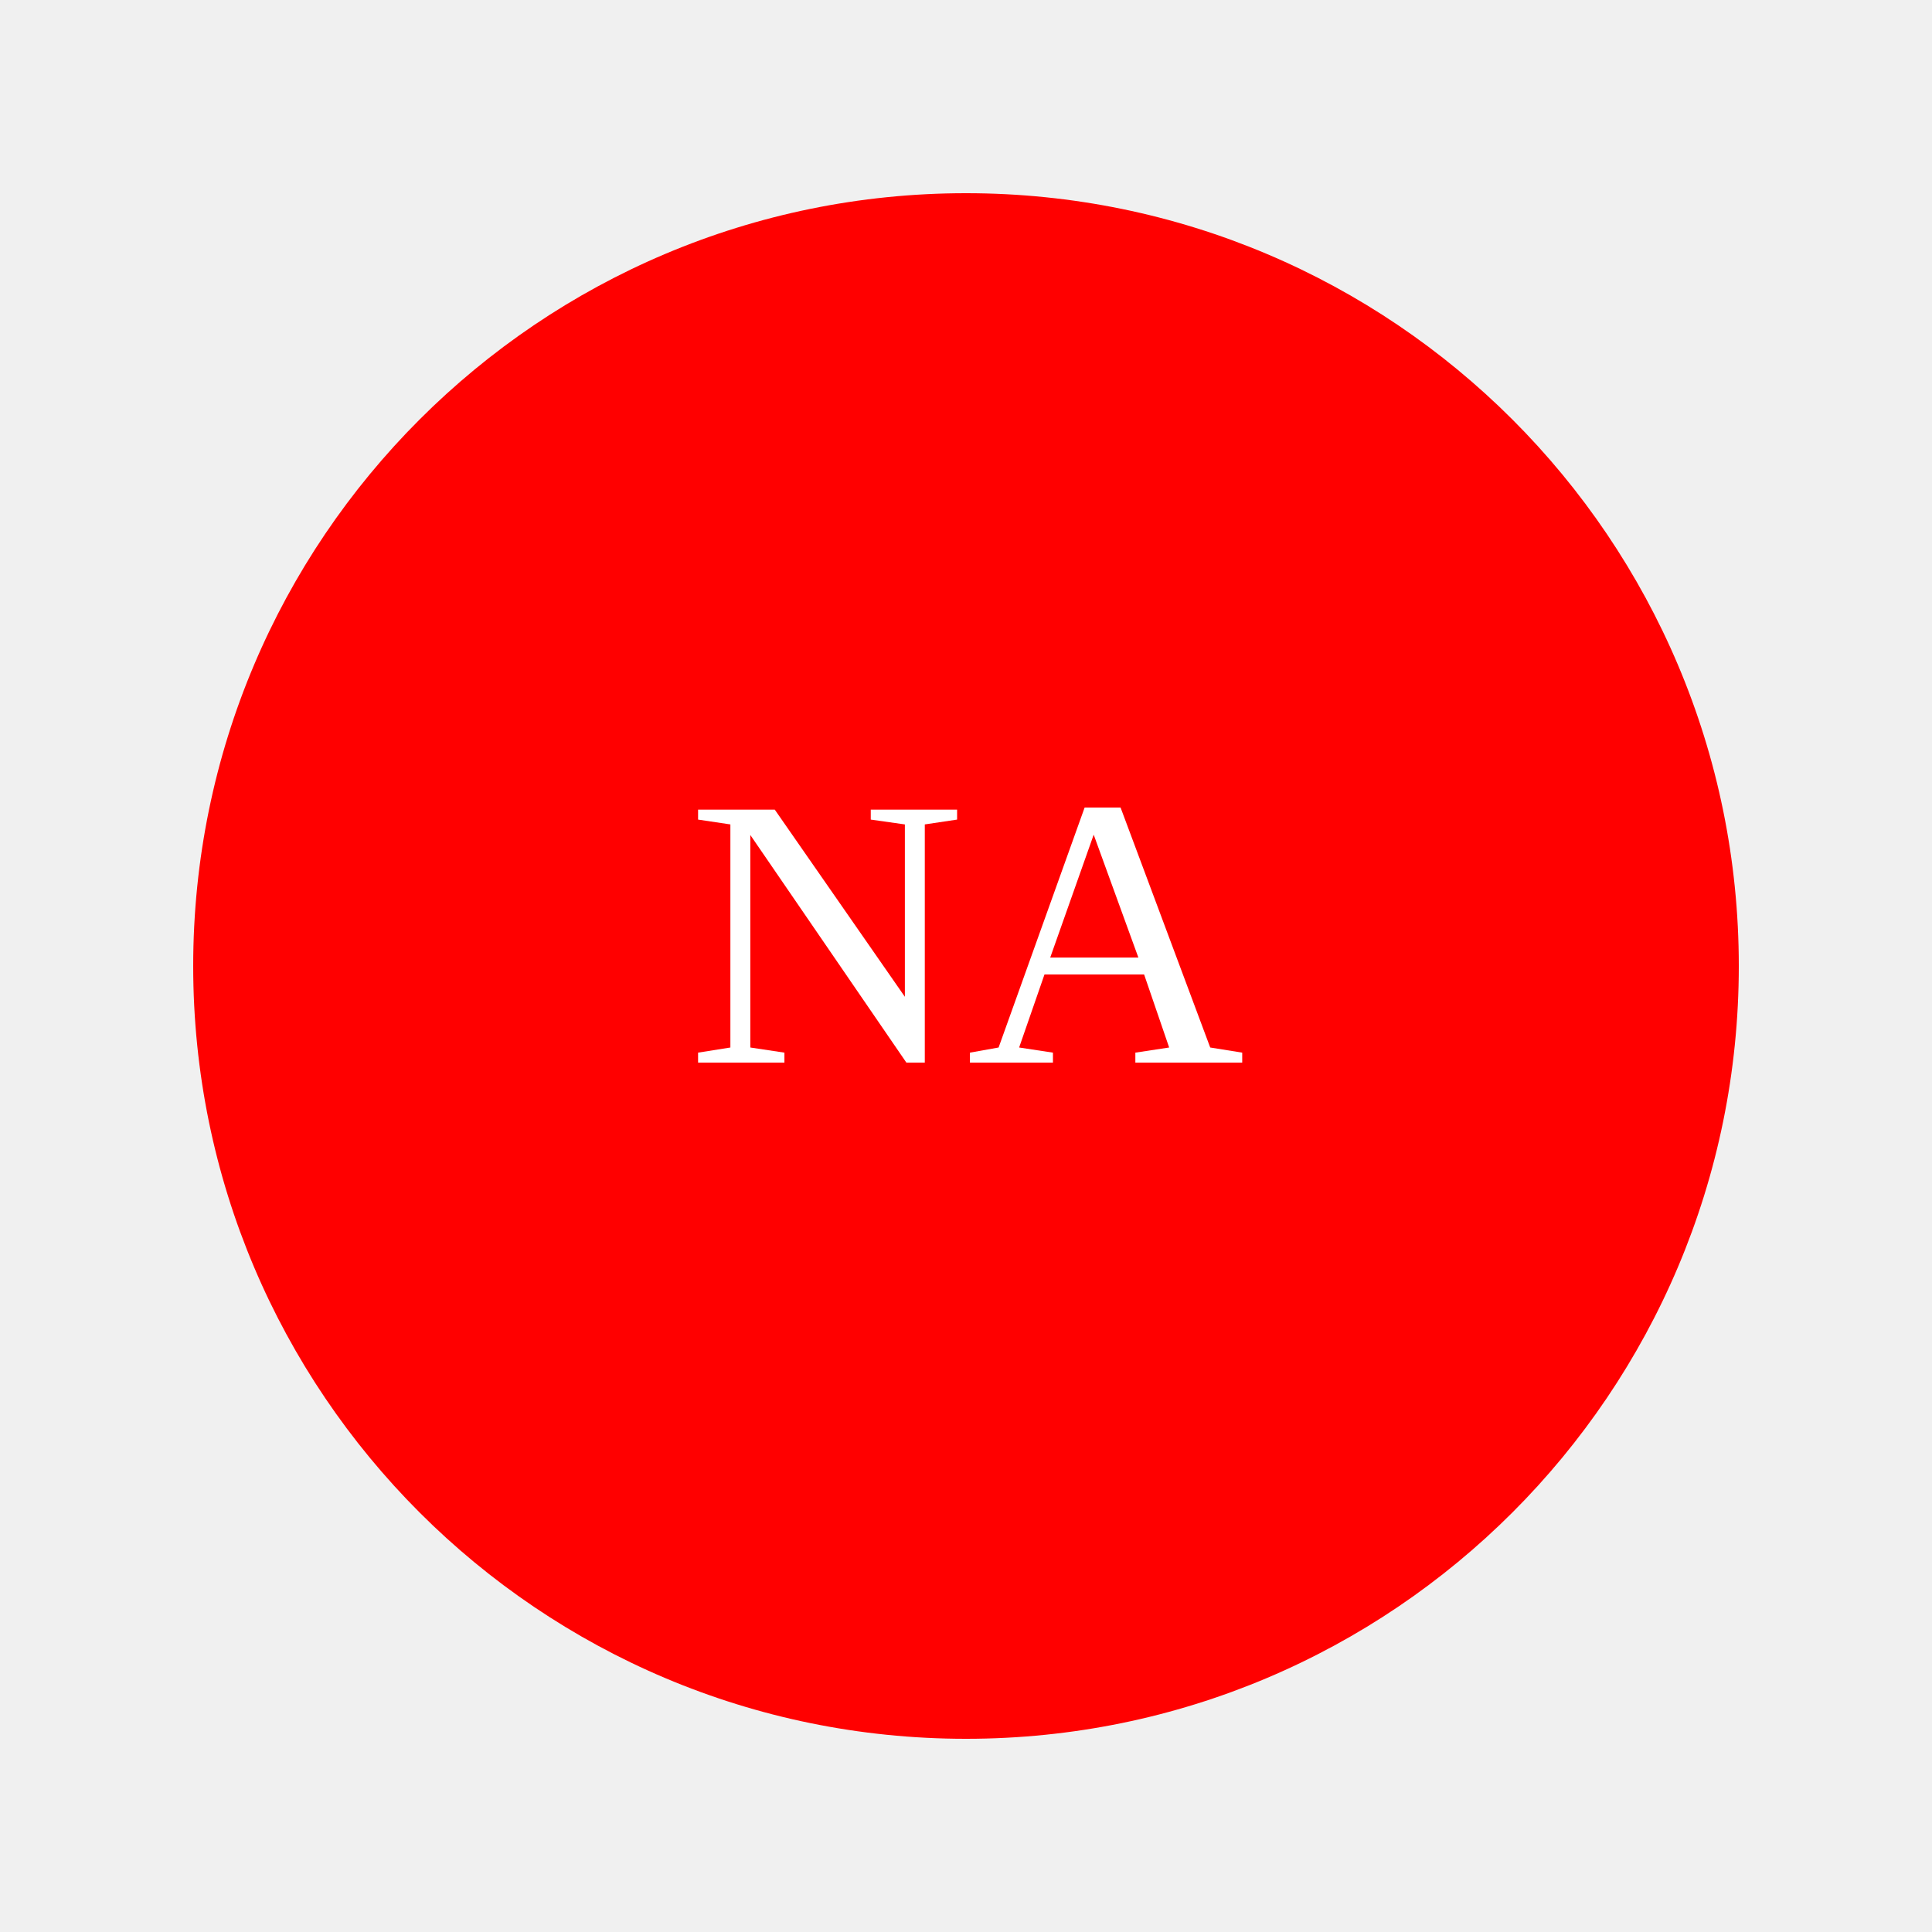
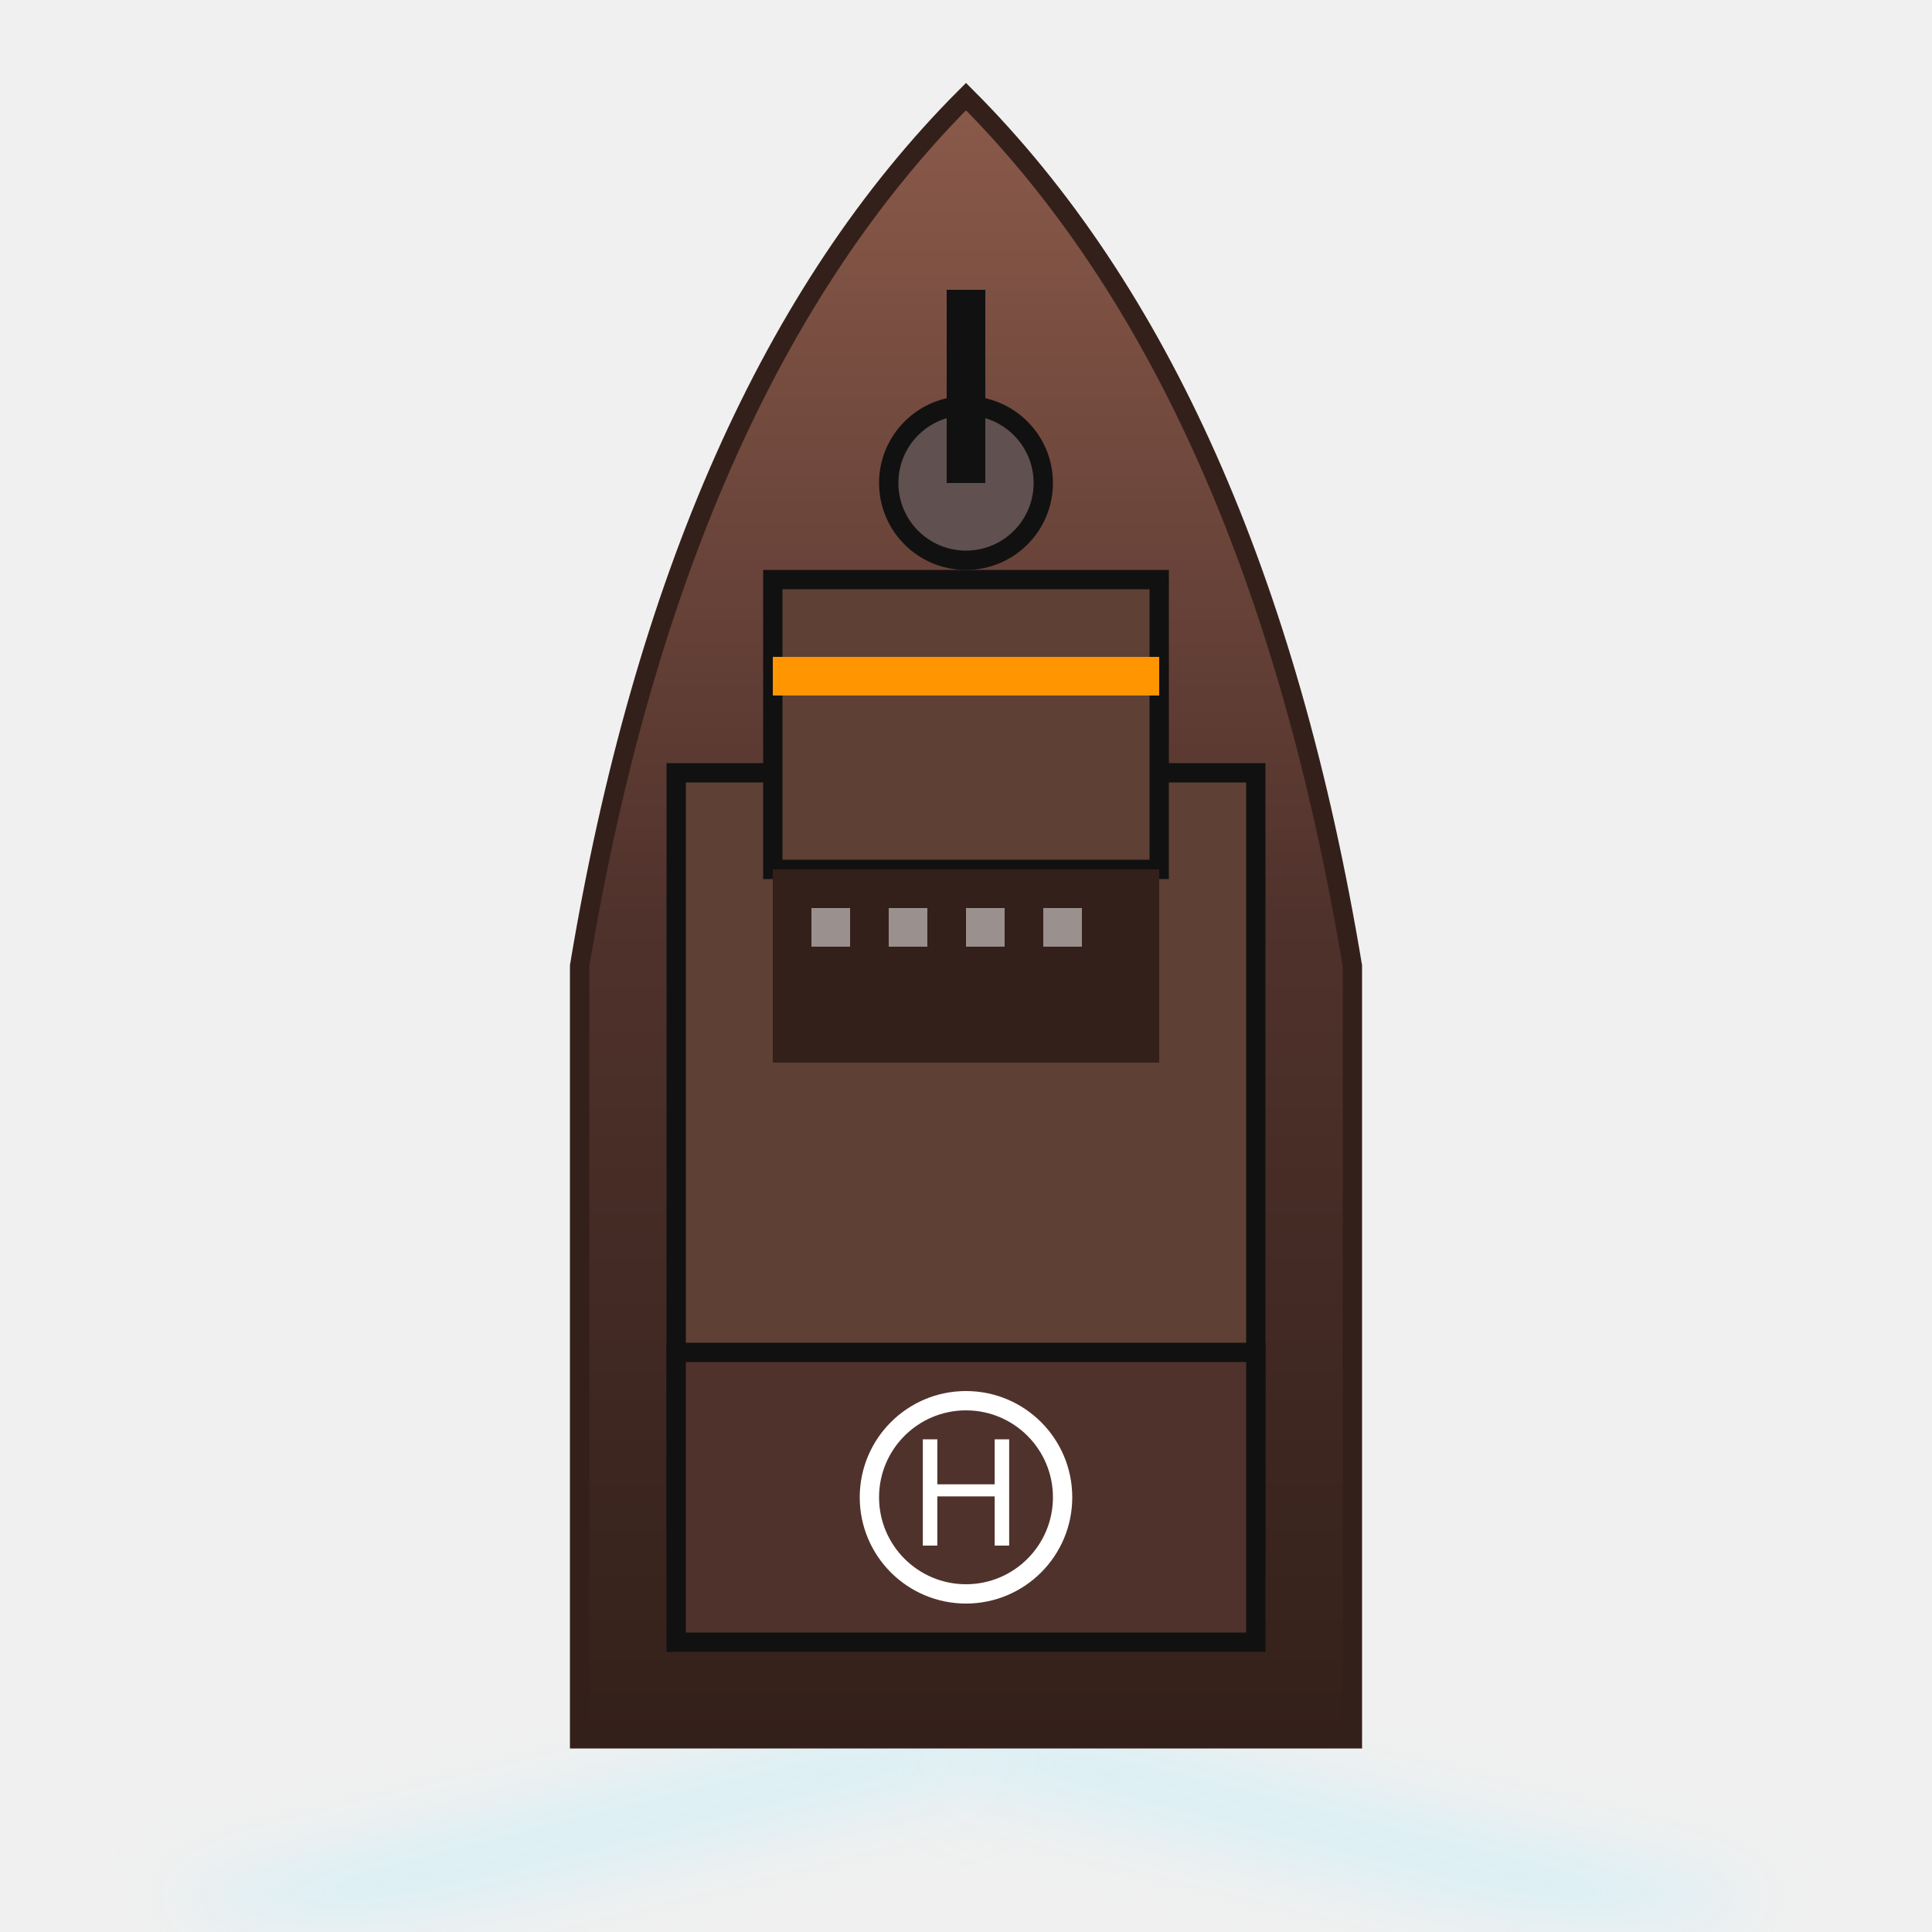
- <svg xmlns="http://www.w3.org/2000/svg" width="100" height="100">
-   <circle cx="50" cy="50" r="40" fill="red" />
-   <text x="50" y="55" font-size="20" text-anchor="middle" fill="white">NA</text>
+ <svg xmlns="http://www.w3.org/2000/svg" viewBox="0 0 100 100">
+   <defs>
+     <linearGradient id="hullRed" x1="0%" y1="0%" x2="0%" y2="100%">
+       <stop offset="0%" stop-color="#8a5a4a" />
+       <stop offset="50%" stop-color="#50322c" />
+       <stop offset="100%" stop-color="#34201a" />
+     </linearGradient>
+     <filter id="wake">
+       <feGaussianBlur stdDeviation="2" />
+     </filter>
+   </defs>
+   <g>
+     <path d="M50 90 L10 100" stroke="#aeeeff" stroke-width="3" opacity="0.5" filter="url(#wake)" />
+     <path d="M50 90 L90 100" stroke="#aeeeff" stroke-width="3" opacity="0.5" filter="url(#wake)" />
+     <path d="M50 5 Q65 20, 70 50 L70 90 L30 90 L30 50 Q35 20, 50 5 Z" fill="url(#hullRed)" stroke="#34201a" />
+     <rect x="35" y="40" width="30" height="40" fill="#5e4034" stroke="#111" />
+     <rect x="40" y="30" width="20" height="15" fill="#5e4034" stroke="#111" />
+     <rect x="35" y="70" width="30" height="15" fill="#50322c" stroke="#111" />
+     <circle cx="50" cy="77.5" r="5" fill="none" stroke="#fff" stroke-width="1" />
+     <text x="50" y="80" font-family="Arial" font-size="8" fill="#fff" text-anchor="middle">H</text>
+     <circle cx="50" cy="25" r="4" fill="#605050" stroke="#111" />
+     <rect x="49" y="15" width="2" height="10" fill="#111" />
+     <rect x="40" y="45" width="20" height="10" fill="#34201a" />
+     <rect x="42" y="47" width="2" height="2" fill="#fff" opacity="0.5" />
+     <rect x="46" y="47" width="2" height="2" fill="#fff" opacity="0.5" />
+     <rect x="50" y="47" width="2" height="2" fill="#fff" opacity="0.5" />
+     <rect x="54" y="47" width="2" height="2" fill="#fff" opacity="0.5" />
+     <path d="M40 35 L60 35" stroke="#ff9500" stroke-width="2" />
+   </g>
</svg>
